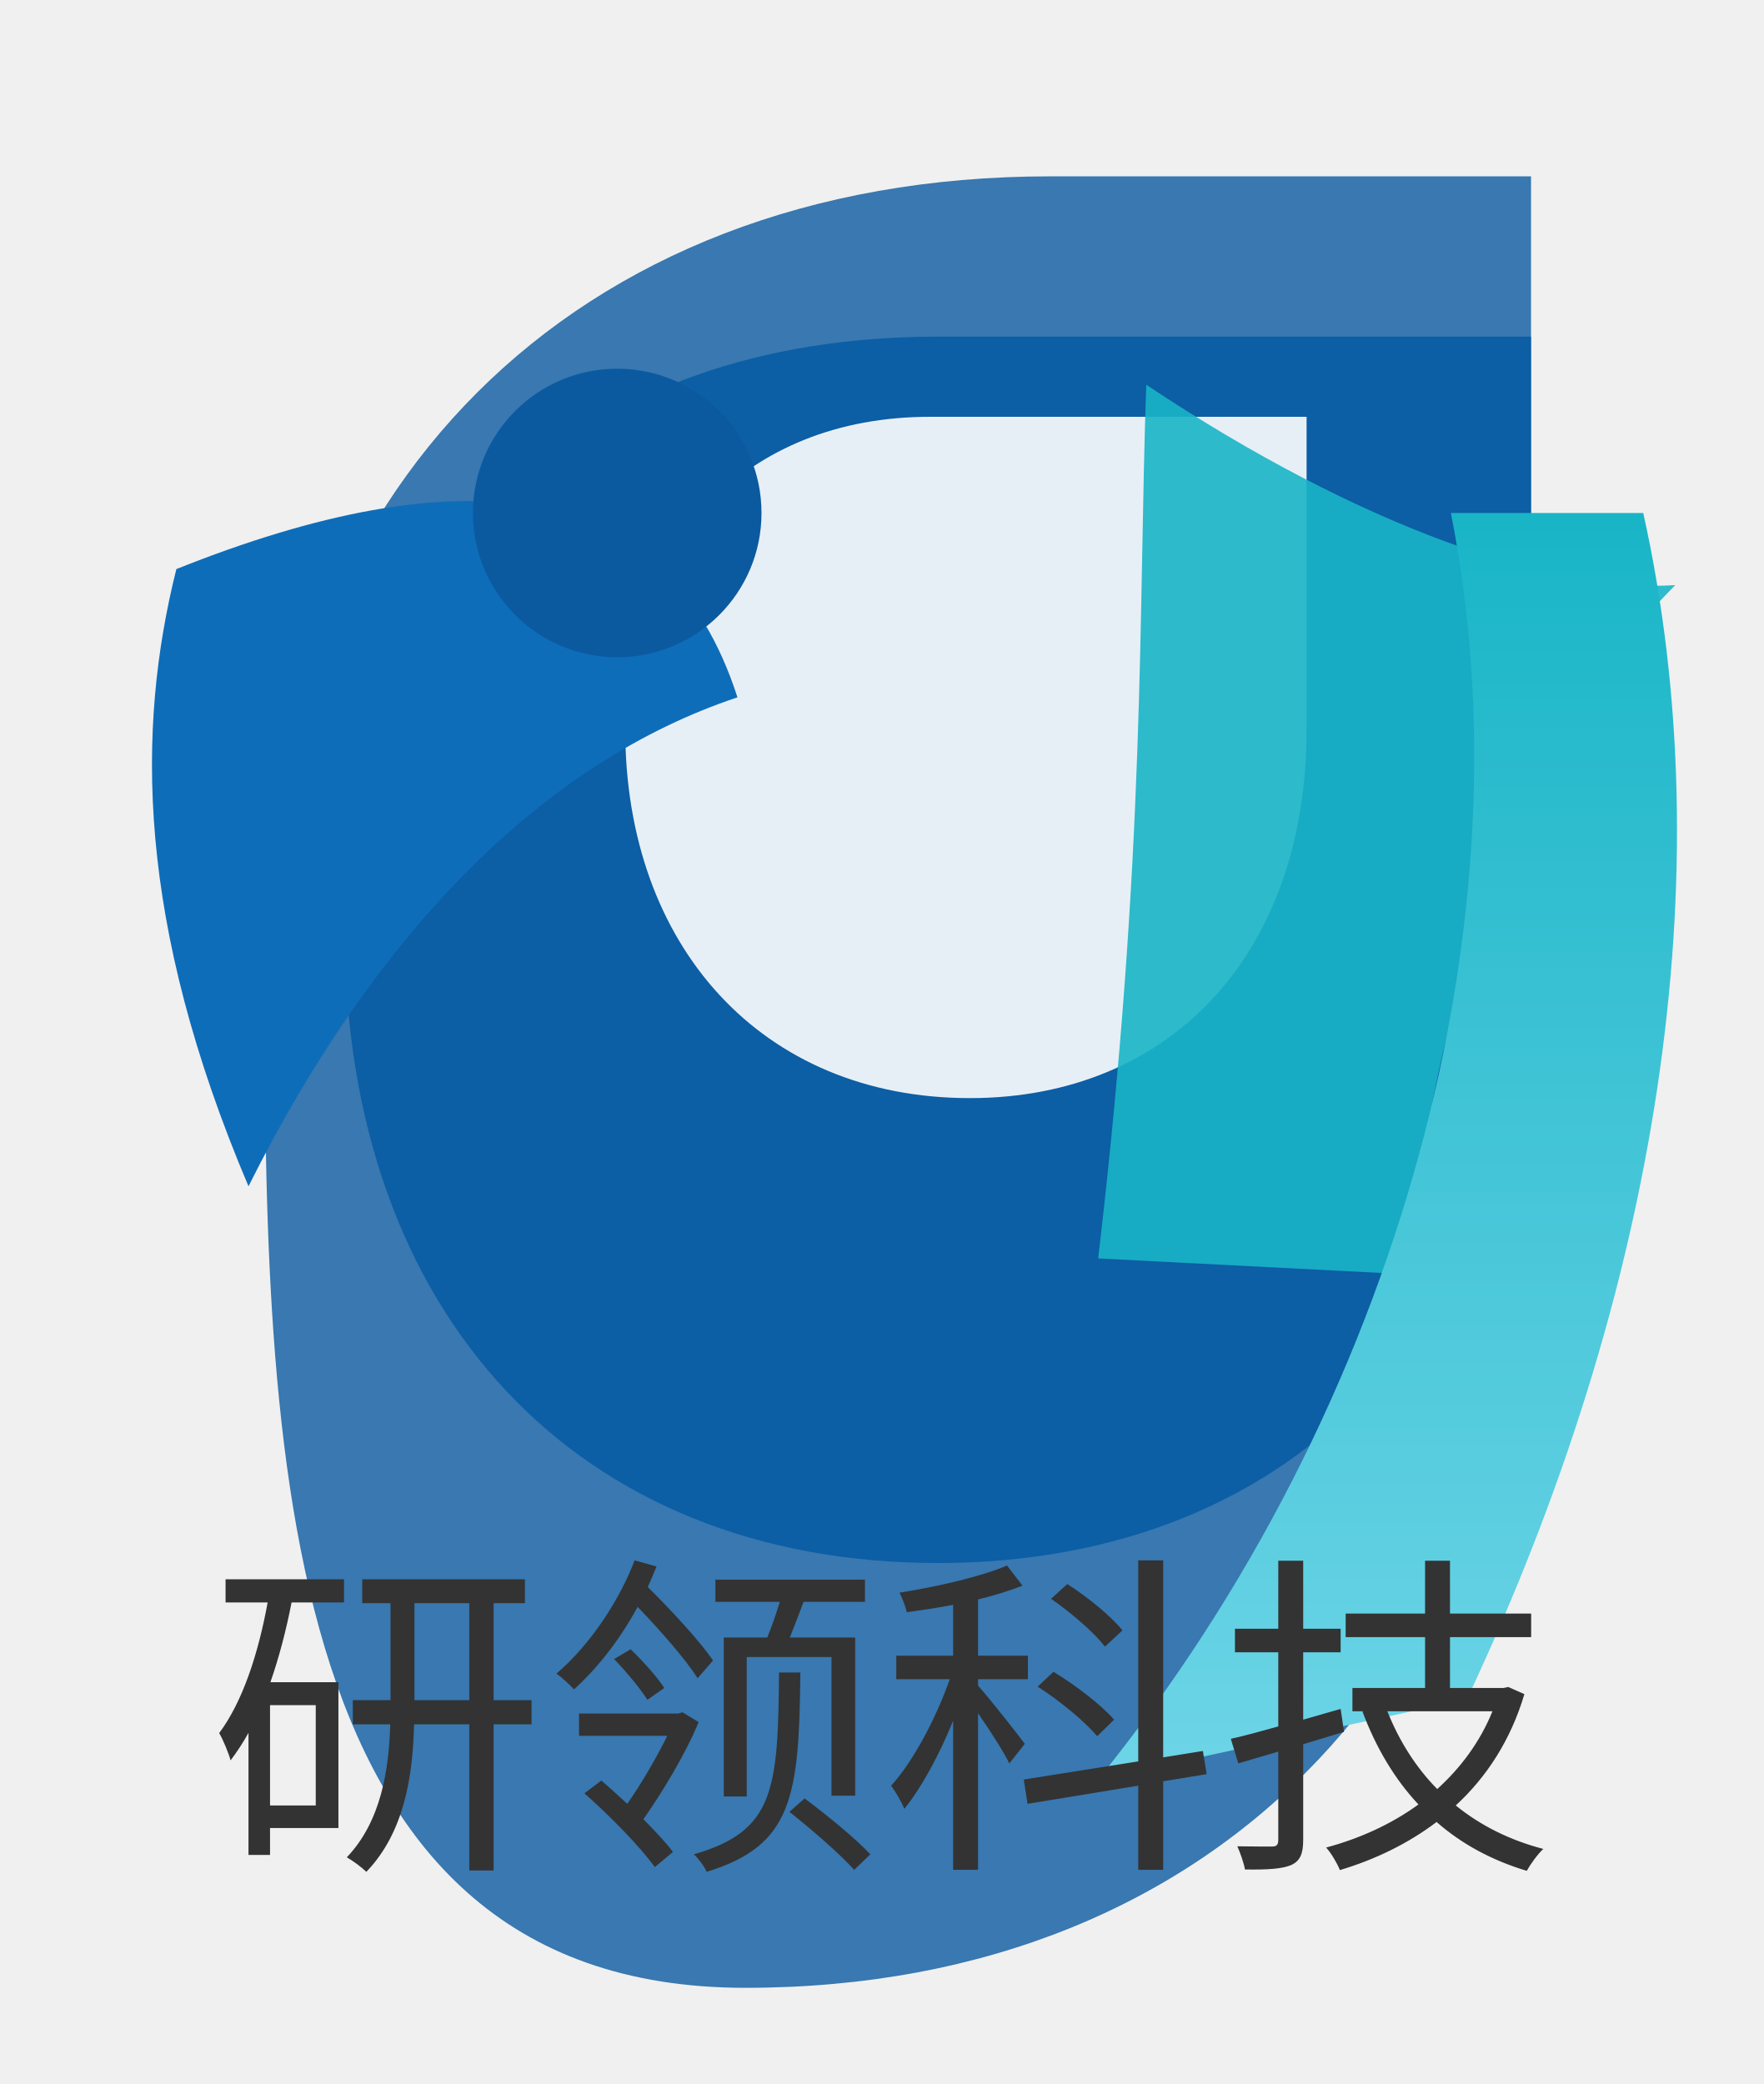
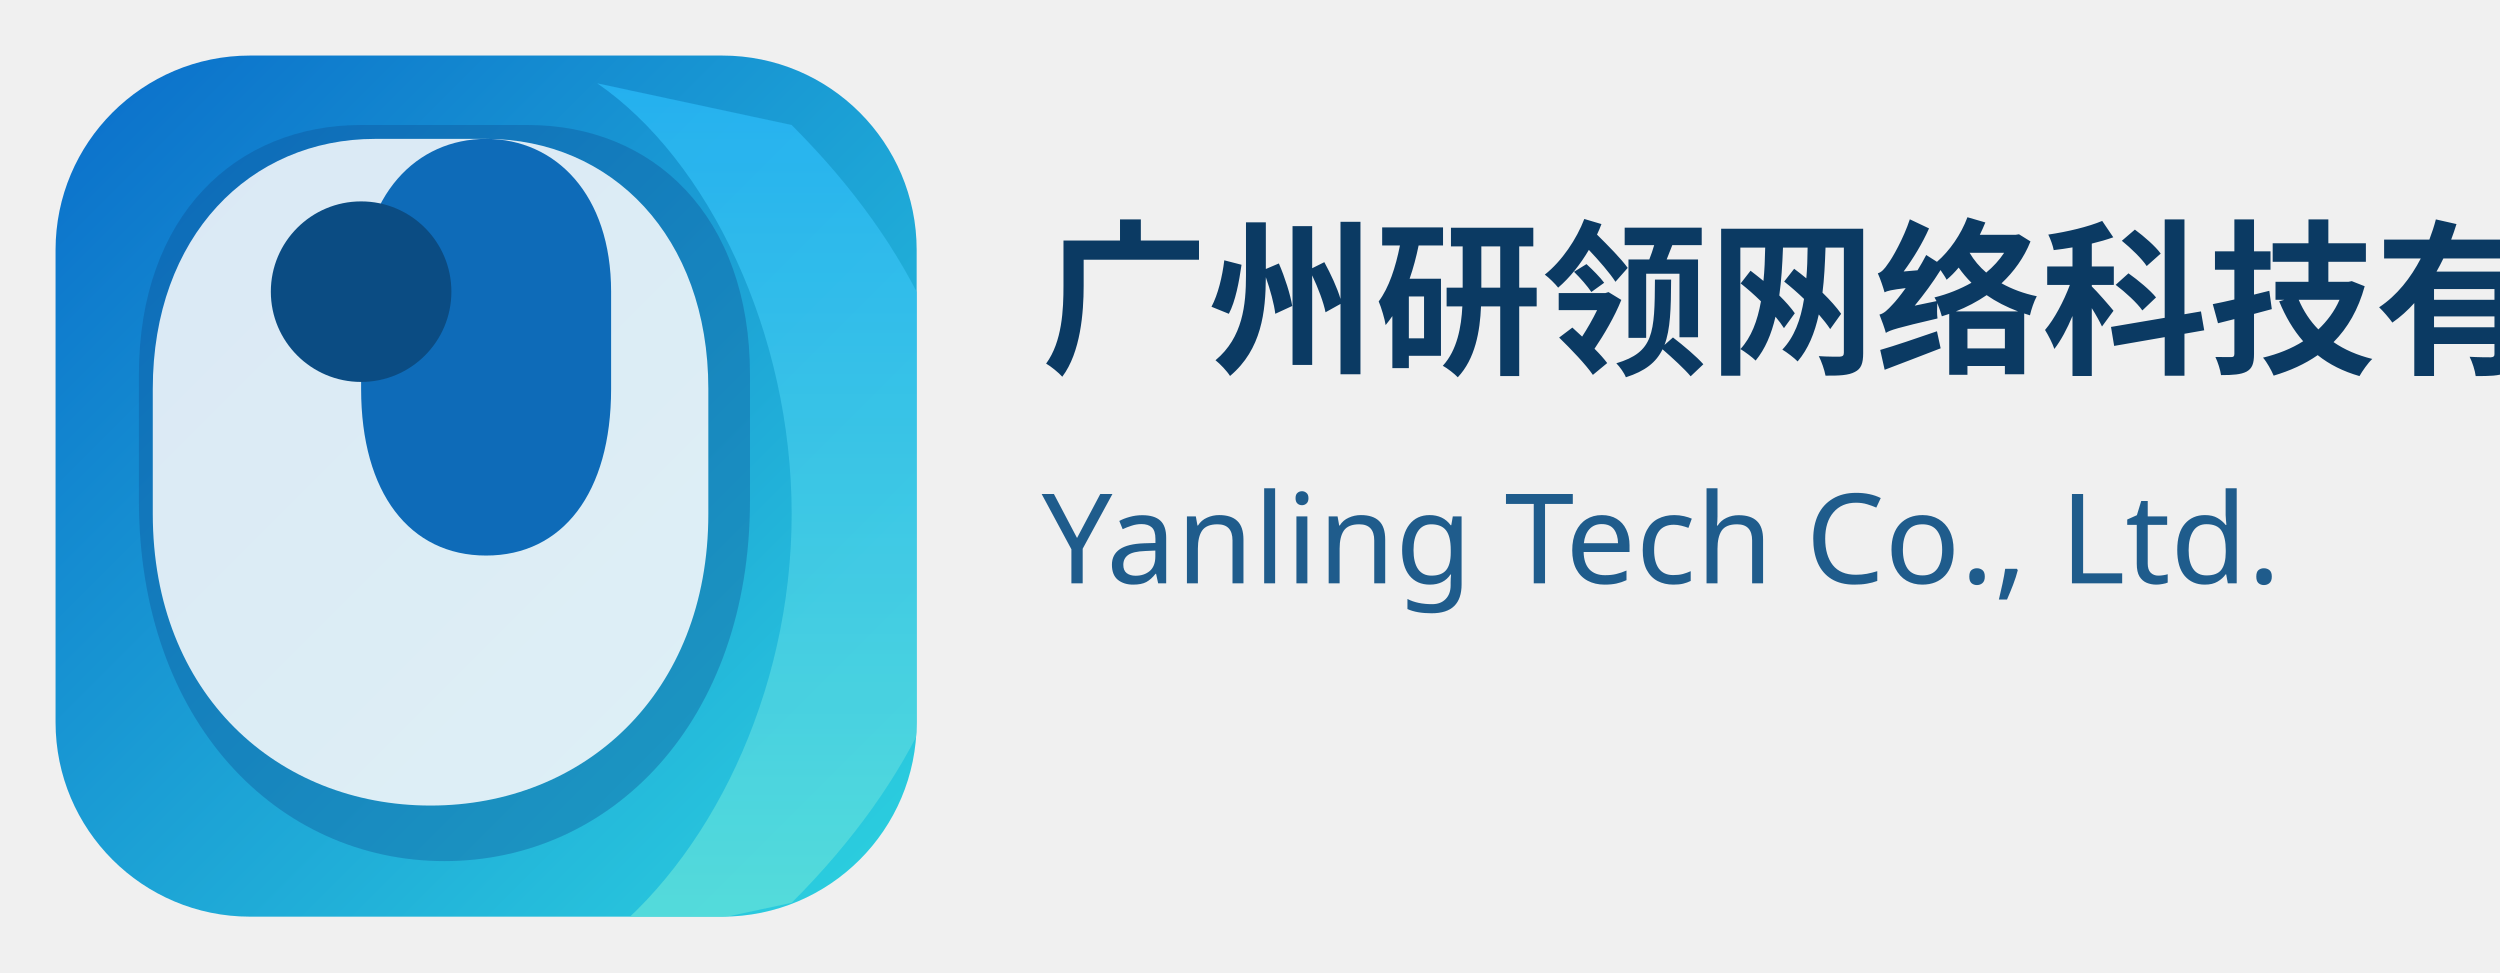
- <svg xmlns="http://www.w3.org/2000/svg" width="220" height="260" viewBox="0 0 220 260" role="img" aria-label="研领科技标志">
+ <svg xmlns="http://www.w3.org/2000/svg" width="360" height="140" viewBox="0 0 360 140" role="img" aria-label="广州研领网络科技有限公司标志">
  <defs>
+     <linearGradient id="core" x1="0%" y1="0%" x2="100%" y2="100%">
+       <stop offset="0%" stop-color="#0A6DCA" />
+       <stop offset="100%" stop-color="#2DD3E0" />
+     </linearGradient>
    <linearGradient id="wing" x1="0%" y1="0%" x2="0%" y2="100%">
-       <stop offset="0%" stop-color="#18B5C7" />
-       <stop offset="100%" stop-color="#6DD5E7" />
+       <stop offset="0%" stop-color="#27B5F4" />
+       <stop offset="100%" stop-color="#5DE0D9" />
    </linearGradient>
+     <clipPath id="soft">
+       <rect x="8" y="8" width="124" height="124" rx="28" ry="28" />
+     </clipPath>
  </defs>
-   <path fill="#0E6DB9" d="M117 42c-44 0-74 26-74 74s29 79 74 79c45 0 74-31 74-79V42H117z" />
-   <path fill="#0B5AA0" d="M33 118c0-56 38-96 98-96h60v124c0 60-38 102-98 102S33 178 33 118z" opacity=".8" />
-   <path fill="#fff" d="M116 52c-23 0-38 16-38 39 0 27 17 46 43 46 25 0 42-18 42-46V52h-47z" opacity=".9" />
-   <path fill="#18B5C7" d="M143 48c27 18 51 26 66 25-18 18-31 52-33 86l-39-2c6-51 5-81 6-109z" opacity=".9" />
-   <path fill="#0E6DB9" d="M22 71c35-14 61-12 70 16-24 8-45 29-61 61-14-33-14-57-9-77z" />
-   <circle fill="#0B5AA0" cx="77" cy="64" r="18" />
-   <path fill="url(#wing)" d="M181 64c10 50-6 111-44 158l46-10c24-51 32-103 22-148l-24 0z" />
-   <text x="110" y="230" font-size="42" font-family="'Microsoft YaHei', 'Noto Sans SC', sans-serif" text-anchor="middle" fill="#333">
-     研领科技
-   </text>
+   <g clip-path="url(#soft)">
+     <rect x="8" y="8" width="124" height="124" rx="28" ry="28" fill="url(#core)" />
+     <path d="M52 18c-18 0-32 13-32 36v18c0 32 20 52 44 52s44-20 44-52V54c0-23-14-36-32-36z" fill="#0C4E92" opacity="0.35" />
+     <path d="M70 20c18 0 32 14 32 36v18c0 26-18 42-40 42S22 100 22 74V56c0-22 14-36 32-36z" fill="#fff" opacity="0.85" />
+     <path d="M70 20c-10 0-18 8-18 22v14c0 15 7 24 18 24s18-9 18-24V42c0-14-8-22-18-22z" fill="#0E6BB8" />
+     <path d="M86 12c16 11 28 36 28 62s-12 50-28 62l28-6c18-18 26-37 26-56s-8-38-26-56z" fill="url(#wing)" opacity="0.85" />
+     <circle cx="52" cy="42" r="13" fill="#0B4C83" />
+   </g>
+   <g transform="translate(150 52)">
+     <text font-family="'Microsoft YaHei','Noto Sans SC',sans-serif" font-size="24" font-weight="600" fill="#0B3A63">广州研领网络科技有限公司</text>
+     <text font-family="'Noto Sans',sans-serif" font-size="18" fill="#1F5C8C" dy="32">Yanling Tech Co., Ltd.</text>
+   </g>
</svg>
